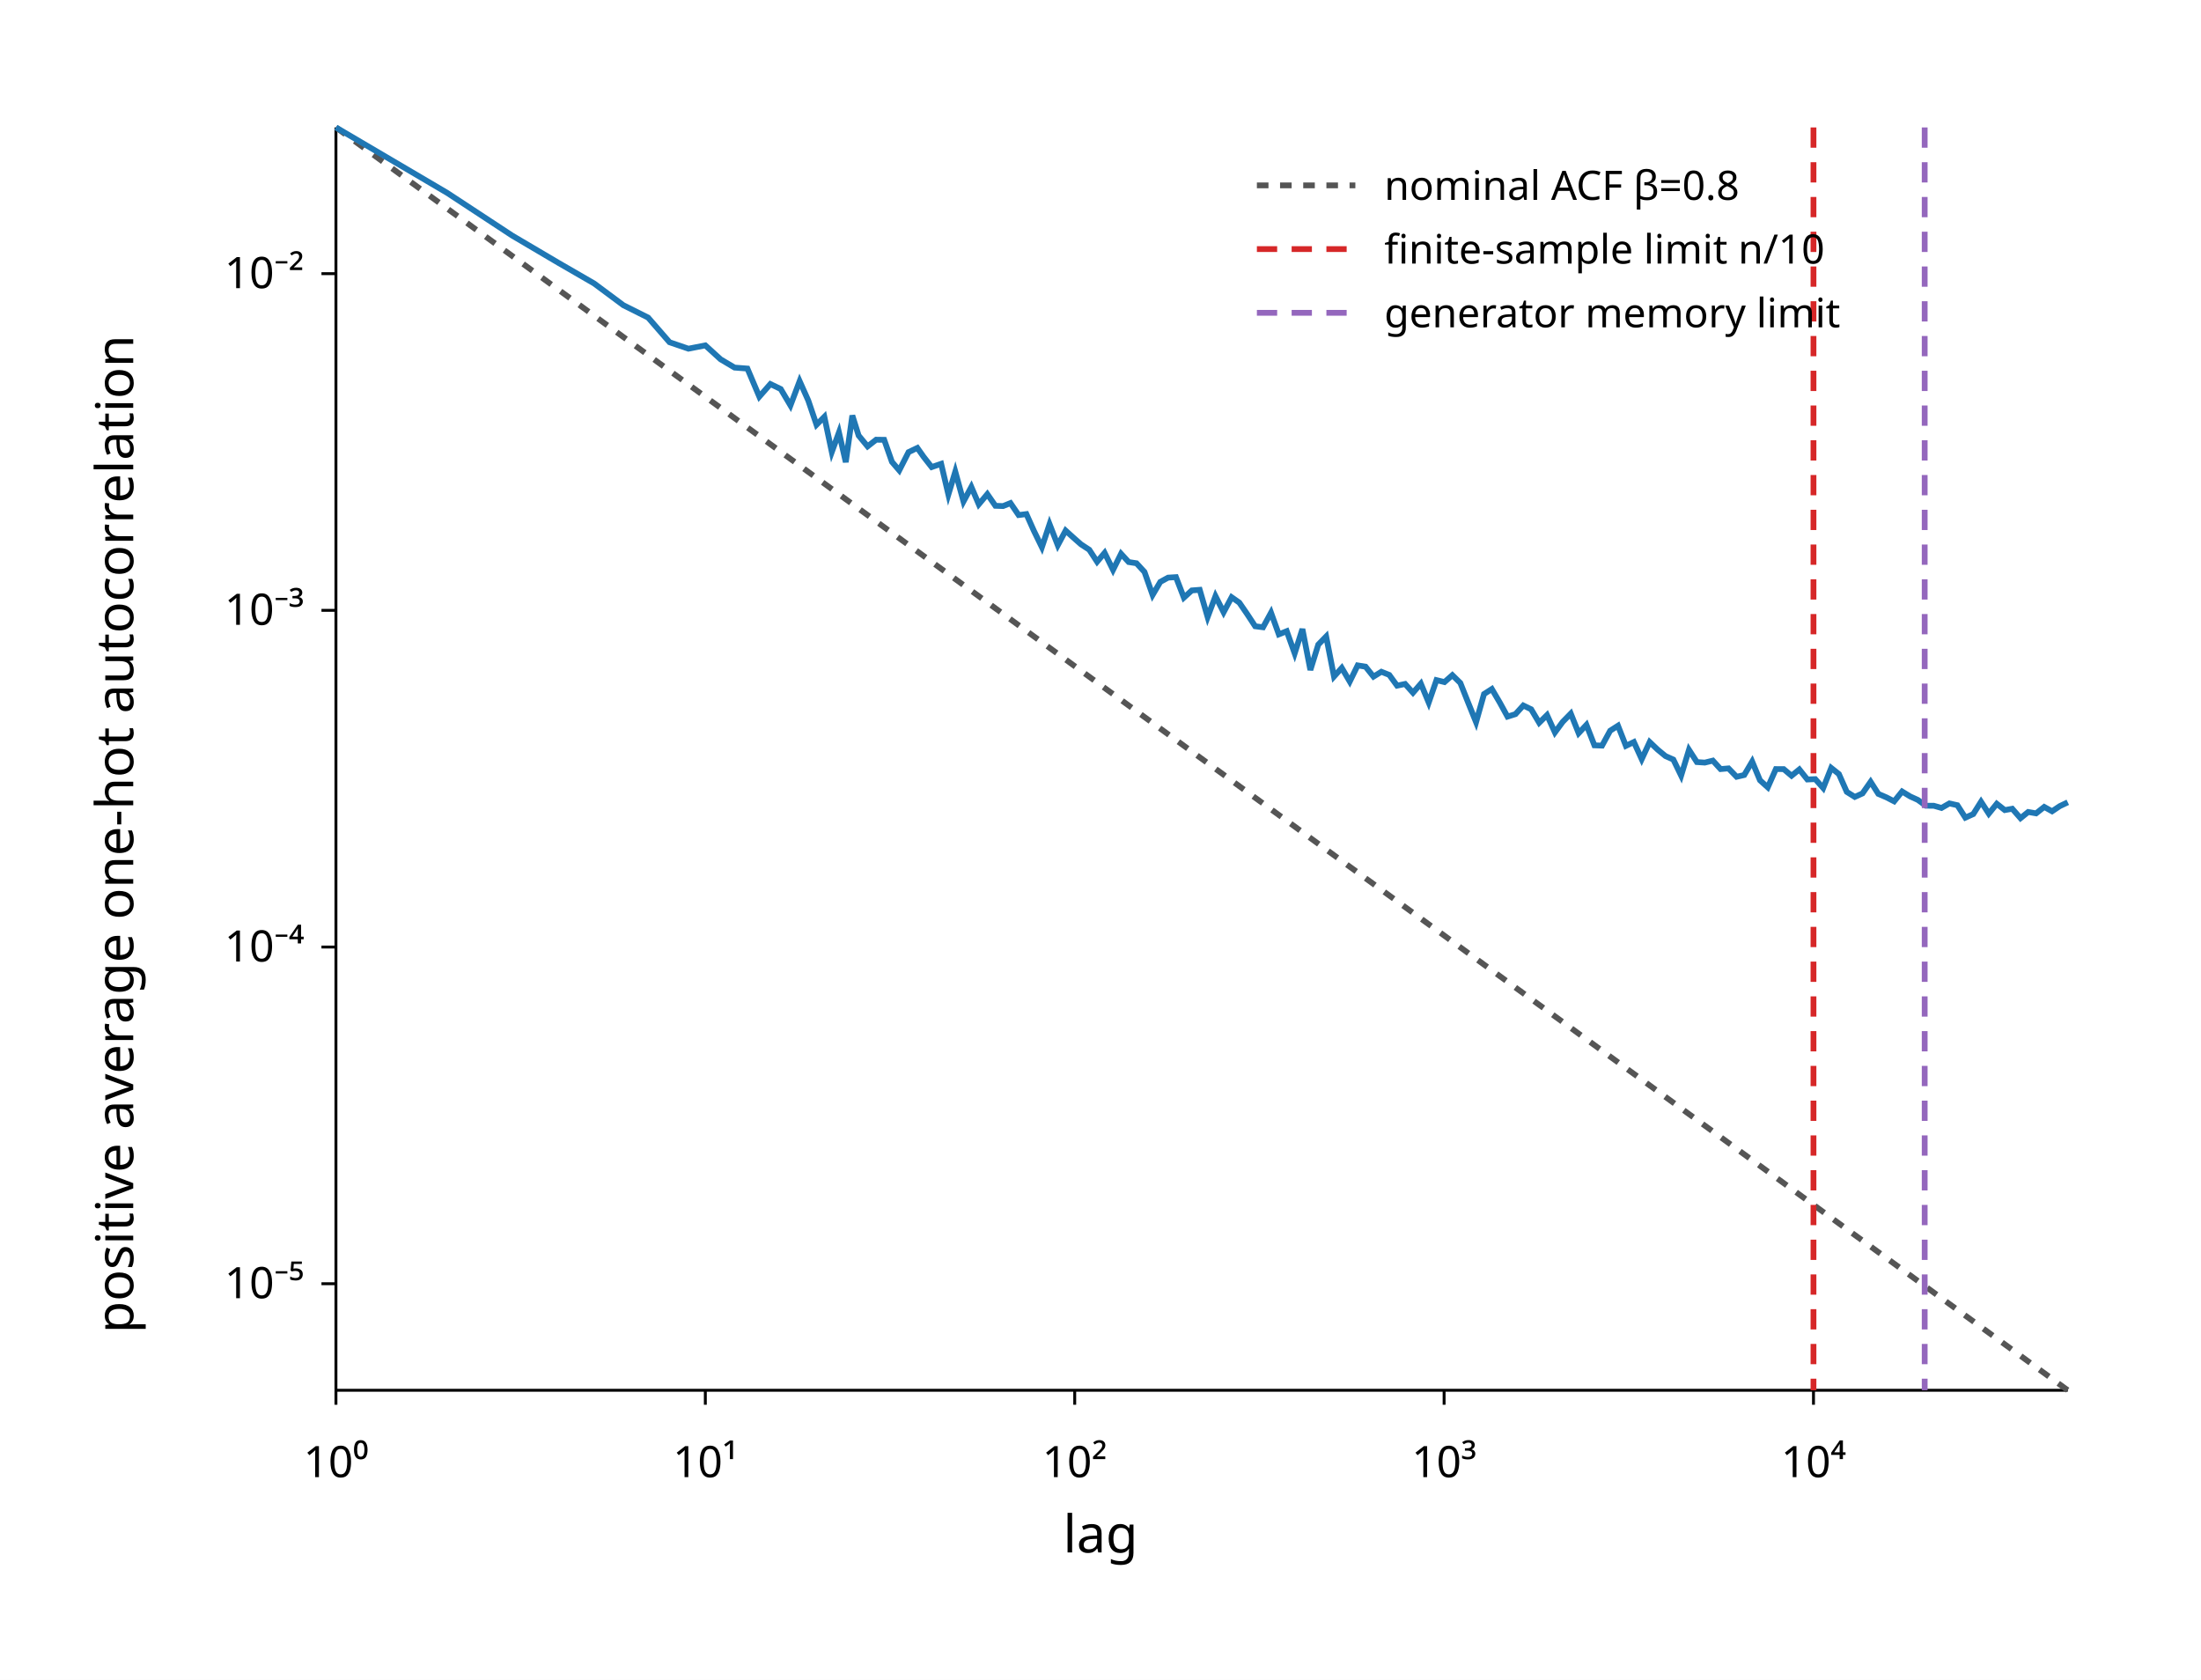
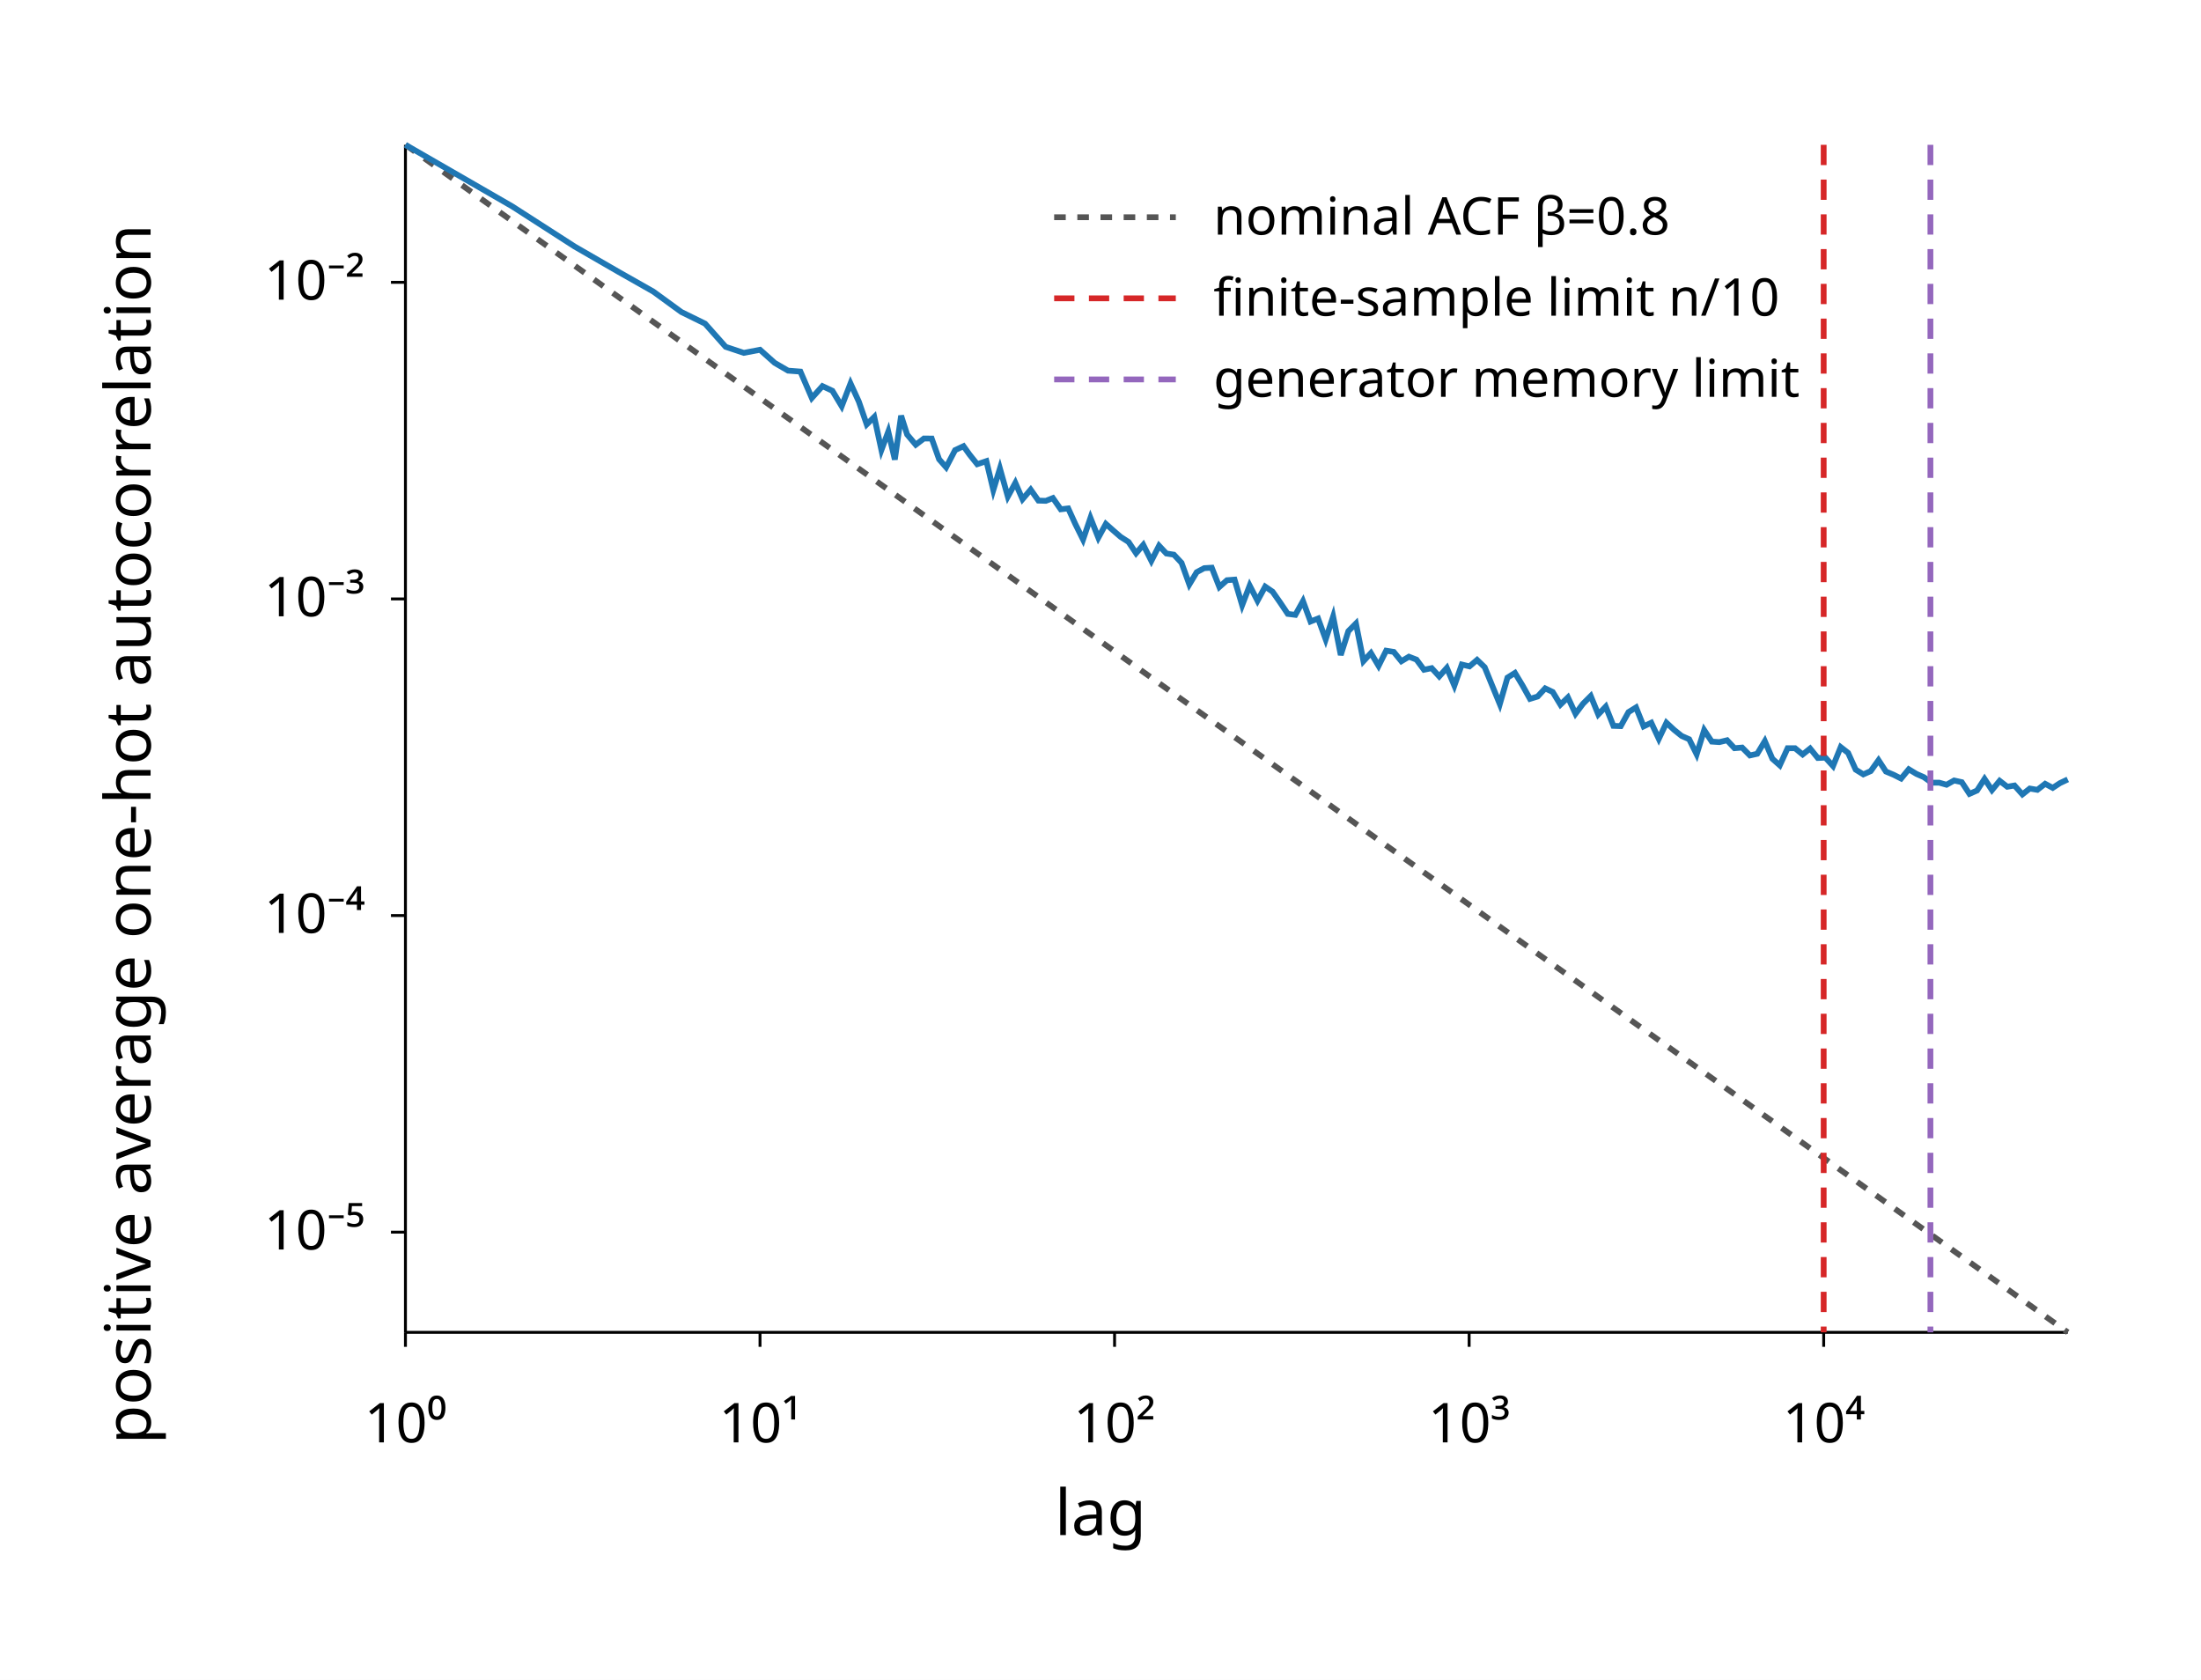
<svg xmlns="http://www.w3.org/2000/svg" width="760" height="580" viewBox="0 0 760 580">
  <rect width="100%" height="100%" fill="white" />
-   <line x1="116" y1="480" x2="714" y2="480" stroke="black" />
-   <line x1="116" y1="44" x2="116" y2="480" stroke="black" />
-   <line x1="116.0" y1="480" x2="116.0" y2="485" stroke="black" />
-   <text x="116.0" y="510" text-anchor="middle" font-family="sans-serif" font-size="15">10⁰</text>
-   <line x1="243.549" y1="480" x2="243.549" y2="485" stroke="black" />
-   <text x="243.549" y="510" text-anchor="middle" font-family="sans-serif" font-size="15">10¹</text>
-   <line x1="371.097" y1="480" x2="371.097" y2="485" stroke="black" />
-   <text x="371.097" y="510" text-anchor="middle" font-family="sans-serif" font-size="15">10²</text>
-   <line x1="498.646" y1="480" x2="498.646" y2="485" stroke="black" />
-   <text x="498.646" y="510" text-anchor="middle" font-family="sans-serif" font-size="15">10³</text>
-   <line x1="626.194" y1="480" x2="626.194" y2="485" stroke="black" />
-   <text x="626.194" y="510" text-anchor="middle" font-family="sans-serif" font-size="15">10⁴</text>
-   <line x1="111" y1="443.214" x2="116" y2="443.214" stroke="black" />
-   <text x="105" y="448.214" text-anchor="end" font-family="sans-serif" font-size="15">10⁻⁵</text>
-   <line x1="111" y1="326.97" x2="116" y2="326.97" stroke="black" />
-   <text x="105" y="331.97" text-anchor="end" font-family="sans-serif" font-size="15">10⁻⁴</text>
-   <line x1="111" y1="210.726" x2="116" y2="210.726" stroke="black" />
-   <text x="105" y="215.726" text-anchor="end" font-family="sans-serif" font-size="15">10⁻³</text>
-   <line x1="111" y1="94.482" x2="116" y2="94.482" stroke="black" />
-   <text x="105" y="99.482" text-anchor="end" font-family="sans-serif" font-size="15">10⁻²</text>
-   <polyline fill="none" stroke="#555555" stroke-width="2" stroke-dasharray="4 4" points="116.0,44.0 154.4,71.99 176.86,88.37 192.79,99.99 205.15,109.0 215.25,116.36 223.79,122.59 231.19,127.98 237.71,132.74 243.55,137.0 248.83,140.84 253.65,144.36 258.08,147.59 262.19,150.58 266.01,153.37 269.58,155.98 272.94,158.43 276.11,160.73 279.1,162.92 281.94,164.99 284.65,166.96 287.22,168.84 289.69,170.63 292.04,172.35 294.31,174.0 296.48,175.59 299.58,177.84 302.53,180.0 305.31,182.03 307.98,183.97 310.51,185.82 313.72,188.16 316.76,190.37 318.94,191.96 321.7,193.97 324.98,196.37 327.47,198.18 329.86,199.92 332.69,201.99 335.4,203.96 337.97,205.84 340.92,207.99 343.71,210.02 346.37,211.96 348.91,213.81 351.73,215.87 354.41,217.83 356.97,219.69 359.76,221.72 362.41,223.66 365.25,225.73 367.96,227.7 370.53,229.58 373.26,231.57 376.12,233.65 378.83,235.63 381.42,237.52 384.33,239.64 387.1,241.66 389.73,243.58 392.43,245.55 395.19,247.56 397.99,249.59 400.65,251.54 403.34,253.5 406.06,255.48 408.79,257.47 411.53,259.47 414.26,261.46 416.99,263.45 419.7,265.43 422.51,267.47 425.28,269.5 427.93,271.43 430.64,273.4 433.41,275.42 436.13,277.4 438.88,279.41 441.58,281.38 444.31,283.37 447.05,285.36 449.72,287.32 452.47,289.32 455.2,291.31 457.92,293.3 460.63,295.27 463.31,297.23 466.07,299.24 468.8,301.22 471.53,303.22 474.26,305.21 476.99,307.2 479.71,309.18 482.41,311.15 485.18,313.17 487.9,315.15 490.62,317.13 493.33,319.11 496.01,321.06 498.78,323.08 501.5,325.07 504.25,327.07 506.99,329.07 509.68,331.03 512.43,333.04 515.13,335.0 517.85,336.99 520.54,338.95 523.29,340.95 526.0,342.93 528.71,344.91 531.48,346.93 534.18,348.89 536.91,350.89 539.6,352.85 542.39,354.88 545.1,356.86 547.79,358.82 550.55,360.83 553.19,362.75 555.98,364.79 558.69,366.76 561.42,368.76 564.17,370.76 566.88,372.73 569.63,374.74 572.37,376.74 575.09,378.72 577.8,380.7 580.49,382.66 583.2,384.64 585.93,386.63 588.67,388.62 591.44,390.64 594.11,392.59 596.85,394.59 599.65,396.63 602.28,398.55 605.02,400.54 607.72,402.51 610.41,404.47 613.21,406.51 615.9,408.47 618.62,410.46 621.31,412.42 624.07,414.44 626.81,416.43 629.55,418.43 632.31,420.44 634.97,422.38 637.69,424.37 640.45,426.38 643.11,428.31 645.92,430.36 648.59,432.31 651.35,434.32 654.05,436.29 656.79,438.29 659.57,440.31 662.22,442.25 665.0,444.27 667.73,446.26 670.39,448.2 673.11,450.19 675.87,452.2 678.63,454.21 681.36,456.2 684.05,458.17 686.72,460.11 689.48,462.13 692.24,464.13 694.83,466.02 697.68,468.1 700.33,470.03 703.06,472.03 705.86,474.06 708.58,476.05 711.2,477.96 714.0,480.0" />
-   <line x1="434" y1="64" x2="468" y2="64" stroke="#555555" stroke-width="2" stroke-dasharray="4 4" />
-   <text x="478" y="69" font-family="sans-serif" font-size="14">nominal ACF β=0.8</text>
-   <polyline fill="none" stroke="#1f77b4" stroke-width="2" points="116.0,44.0 154.4,66.59 176.86,81.34 192.79,90.73 205.15,97.87 215.25,105.38 223.79,109.65 231.19,118.16 237.71,120.39 243.55,119.24 248.83,124.06 253.65,126.91 258.08,127.25 262.19,136.95 266.01,132.59 269.58,134.31 272.94,139.98 276.11,131.6 279.1,138.29 281.94,146.65 284.65,143.9 287.22,156.06 289.69,149.29 292.04,159.57 294.31,143.45 296.48,150.36 299.58,154.12 302.53,151.81 305.31,151.85 307.98,159.45 310.51,162.4 313.72,156.1 316.76,154.65 318.94,157.74 321.7,161.26 324.98,160.14 327.47,170.74 329.86,162.83 332.69,173.15 335.4,168.11 337.97,174.12 340.92,170.6 343.71,174.63 346.37,174.72 348.91,173.69 351.73,177.83 354.41,177.49 356.97,183.21 359.76,188.93 362.41,180.96 365.25,188.25 367.96,183.19 370.53,185.52 373.26,187.93 376.12,189.8 378.83,193.95 381.42,190.87 384.33,196.76 387.1,191.19 389.73,194.05 392.43,194.47 395.19,197.47 397.99,205.42 400.65,200.9 403.34,199.43 406.06,199.26 408.79,206.34 411.53,203.85 414.26,203.64 416.99,213.04 419.7,205.81 422.51,211.39 425.28,206.2 427.93,208.06 430.64,212.0 433.41,216.22 436.13,216.57 438.88,211.53 441.58,219.02 444.31,217.92 447.05,225.59 449.72,217.18 452.47,231.32 455.2,222.55 457.92,219.75 460.63,233.58 463.31,230.6 466.07,235.31 468.8,229.73 471.53,230.18 474.26,233.61 476.99,231.93 479.71,233.02 482.41,236.73 485.18,236.14 487.9,239.18 490.62,236.04 493.33,242.57 496.01,234.81 498.78,235.49 501.5,233.1 504.25,235.8 506.99,242.68 509.68,249.34 512.43,239.62 515.13,237.89 517.85,242.52 520.54,247.42 523.29,246.56 526.0,243.57 528.71,244.89 531.48,249.55 534.18,246.88 536.91,252.88 539.6,249.22 542.39,246.37 545.1,253.14 547.79,250.26 550.55,257.33 553.19,257.43 555.98,252.29 558.69,250.56 561.42,257.52 564.17,256.19 566.88,262.11 569.63,256.19 572.37,258.8 575.09,261.04 577.8,262.24 580.49,267.79 583.2,258.87 585.93,263.11 588.67,263.29 591.44,262.61 594.11,265.53 596.85,265.29 599.65,268.19 602.28,267.58 605.02,262.93 607.72,269.4 610.41,271.83 613.21,265.53 615.9,265.54 618.62,267.83 621.31,265.65 624.07,269.12 626.81,269.0 629.55,272.08 632.31,265.13 634.97,267.25 637.69,273.4 640.45,275.14 643.11,273.94 645.92,269.92 648.59,274.1 651.35,275.28 654.05,276.67 656.79,273.27 659.57,274.97 662.22,276.17 665.0,278.18 667.73,278.19 670.39,278.95 673.11,277.39 675.87,278.0 678.63,282.3 681.36,281.07 684.05,276.8 686.72,280.92 689.48,277.51 692.24,279.69 694.83,279.23 697.68,282.49 700.33,280.34 703.06,280.82 705.86,278.6 708.58,280.1 711.2,278.34 714.0,277.0" />
-   <line x1="626.19" y1="44" x2="626.19" y2="480" stroke="#d62728" stroke-width="2" stroke-dasharray="7 5" />
-   <line x1="434" y1="86" x2="468" y2="86" stroke="#d62728" stroke-width="2" stroke-dasharray="7 5" />
-   <text x="478" y="91" font-family="sans-serif" font-size="14">finite-sample limit n/10</text>
-   <line x1="664.59" y1="44" x2="664.59" y2="480" stroke="#9467bd" stroke-width="2" stroke-dasharray="7 5" />
-   <line x1="434" y1="108" x2="468" y2="108" stroke="#9467bd" stroke-width="2" stroke-dasharray="7 5" />
-   <text x="478" y="113" font-family="sans-serif" font-size="14">generator memory limit</text>
-   <text x="380.0" y="536" text-anchor="middle" font-family="sans-serif" font-size="18">lag</text>
-   <text x="46" y="288.0" transform="rotate(-90 46 288.0)" text-anchor="middle" font-family="sans-serif" font-size="18">positive average one-hot autocorrelation</text>
+   <line x1="140" y1="460" x2="714" y2="460" stroke="black" />
+   <line x1="140" y1="50" x2="140" y2="460" stroke="black" />
+   <line x1="140.0" y1="460" x2="140.0" y2="465" stroke="black" />
+   <text x="140.0" y="498" text-anchor="middle" font-family="sans-serif" font-size="19">10⁰</text>
+   <line x1="262.43" y1="460" x2="262.43" y2="465" stroke="black" />
+   <text x="262.43" y="498" text-anchor="middle" font-family="sans-serif" font-size="19">10¹</text>
+   <line x1="384.859" y1="460" x2="384.859" y2="465" stroke="black" />
+   <text x="384.859" y="498" text-anchor="middle" font-family="sans-serif" font-size="19">10²</text>
+   <line x1="507.289" y1="460" x2="507.289" y2="465" stroke="black" />
+   <text x="507.289" y="498" text-anchor="middle" font-family="sans-serif" font-size="19">10³</text>
+   <line x1="629.718" y1="460" x2="629.718" y2="465" stroke="black" />
+   <text x="629.718" y="498" text-anchor="middle" font-family="sans-serif" font-size="19">10⁴</text>
+   <line x1="135" y1="425.408" x2="140" y2="425.408" stroke="black" />
+   <text x="126" y="431.408" text-anchor="end" font-family="sans-serif" font-size="19">10⁻⁵</text>
+   <line x1="135" y1="316.096" x2="140" y2="316.096" stroke="black" />
+   <text x="126" y="322.096" text-anchor="end" font-family="sans-serif" font-size="19">10⁻⁴</text>
+   <line x1="135" y1="206.784" x2="140" y2="206.784" stroke="black" />
+   <text x="126" y="212.784" text-anchor="end" font-family="sans-serif" font-size="19">10⁻³</text>
+   <line x1="135" y1="97.472" x2="140" y2="97.472" stroke="black" />
+   <text x="126" y="103.472" text-anchor="end" font-family="sans-serif" font-size="19">10⁻²</text>
+   <polyline fill="none" stroke="#555555" stroke-width="2" stroke-dasharray="4 4" points="140.0,50.0 176.85,76.32 198.41,91.72 213.71,102.65 225.57,111.12 235.27,118.05 243.46,123.9 250.56,128.97 256.83,133.45 262.43,137.45 267.5,141.07 272.12,144.37 276.38,147.41 280.32,150.23 283.99,152.85 287.42,155.3 290.64,157.6 293.68,159.77 296.56,161.83 299.28,163.77 301.88,165.63 304.35,167.39 306.72,169.08 308.98,170.7 311.15,172.25 313.23,173.74 316.21,175.86 319.04,177.89 321.72,179.8 324.27,181.62 326.7,183.36 329.79,185.56 332.7,187.65 334.79,189.14 337.44,191.03 340.6,193.28 342.99,194.99 345.27,196.62 348.0,198.57 350.6,200.43 353.07,202.19 355.89,204.21 358.57,206.12 361.13,207.95 363.56,209.69 366.27,211.62 368.85,213.46 371.3,215.21 373.98,217.13 376.53,218.95 379.25,220.89 381.85,222.75 384.32,224.51 386.94,226.39 389.68,228.34 392.29,230.2 394.77,231.98 397.56,233.97 400.22,235.87 402.74,237.67 405.34,239.53 407.98,241.42 410.67,243.33 413.22,245.16 415.81,247.01 418.42,248.87 421.04,250.74 423.67,252.62 426.29,254.49 428.91,256.36 431.51,258.22 434.21,260.15 436.87,262.05 439.41,263.86 442.01,265.72 444.67,267.62 447.28,269.48 449.92,271.37 452.52,273.23 455.13,275.09 457.76,276.97 460.33,278.81 462.96,280.69 465.59,282.56 468.2,284.43 470.8,286.29 473.38,288.13 476.02,290.02 478.64,291.89 481.26,293.76 483.89,295.63 486.5,297.5 489.11,299.36 491.7,301.22 494.36,303.12 496.97,304.98 499.59,306.85 502.19,308.71 504.75,310.54 507.41,312.44 510.03,314.31 512.66,316.19 515.3,318.07 517.88,319.92 520.52,321.8 523.11,323.65 525.73,325.52 528.3,327.36 530.94,329.25 533.54,331.1 536.15,332.96 538.81,334.86 541.4,336.71 544.02,338.59 546.6,340.43 549.28,342.34 551.88,344.2 554.46,346.05 557.11,347.94 559.64,349.74 562.32,351.66 564.92,353.52 567.54,355.39 570.18,357.27 572.78,359.13 575.42,361.02 578.06,362.9 580.67,364.76 583.27,366.62 585.85,368.46 588.45,370.32 591.07,372.19 593.7,374.07 596.36,375.97 598.92,377.8 601.55,379.68 604.24,381.6 606.77,383.41 609.39,385.28 611.99,387.13 614.56,388.97 617.26,390.9 619.83,392.74 622.45,394.61 625.03,396.45 627.68,398.35 630.31,400.22 632.94,402.1 635.59,403.99 638.15,405.82 640.76,407.68 643.4,409.57 645.95,411.4 648.65,413.32 651.21,415.15 653.86,417.04 656.45,418.89 659.09,420.78 661.75,422.68 664.3,424.5 666.97,426.41 669.59,428.28 672.14,430.1 674.75,431.97 677.4,433.86 680.05,435.75 682.67,437.62 685.26,439.47 687.82,441.3 690.47,443.19 693.11,445.08 695.6,446.86 698.33,448.81 700.88,450.63 703.5,452.5 706.18,454.42 708.8,456.28 711.31,458.08 714.0,460.0" />
+   <line x1="364" y1="75" x2="406" y2="75" stroke="#555555" stroke-width="2" stroke-dasharray="4 4" />
+   <text x="419" y="81" font-family="sans-serif" font-size="18">nominal ACF β=0.8</text>
+   <polyline fill="none" stroke="#1f77b4" stroke-width="2" points="140.0,50.0 176.85,71.24 198.41,85.11 213.71,93.94 225.57,100.66 235.27,107.72 243.46,111.74 250.56,119.74 256.83,121.83 262.43,120.76 267.5,125.29 272.12,127.97 276.38,128.29 280.32,137.41 283.99,133.31 287.42,134.92 290.64,140.26 293.68,132.38 296.56,138.67 299.28,146.53 301.88,143.95 304.35,155.37 306.72,149.01 308.98,158.67 311.15,143.52 313.23,150.02 316.21,153.55 319.04,151.39 321.72,151.42 324.27,158.57 326.7,161.34 329.79,155.41 332.7,154.05 334.79,156.96 337.44,160.27 340.6,159.21 342.99,169.19 345.27,161.75 348.0,171.45 350.6,166.71 353.07,172.36 355.89,169.05 358.57,172.84 361.13,172.92 363.56,171.96 366.27,175.84 368.85,175.53 371.3,180.91 373.98,186.29 376.53,178.8 379.25,185.65 381.85,180.89 384.32,183.08 386.94,185.35 389.68,187.11 392.29,191.01 394.77,188.11 397.56,193.65 400.22,188.41 402.74,191.1 405.34,191.5 407.98,194.32 410.67,201.79 413.22,197.54 415.81,196.16 418.42,196.0 421.04,202.66 423.67,200.32 426.29,200.12 428.91,208.96 431.51,202.17 434.21,207.41 436.87,202.53 439.41,204.27 442.01,207.99 444.67,211.95 447.28,212.28 449.92,207.54 452.52,214.58 455.13,213.55 457.76,220.76 460.33,212.86 462.96,226.15 465.59,217.9 468.2,215.27 470.8,228.27 473.38,225.47 476.02,229.9 478.64,224.65 481.26,225.07 483.89,228.3 486.5,226.73 489.11,227.74 491.7,231.24 494.36,230.68 496.97,233.54 499.59,230.59 502.19,236.73 504.75,229.43 507.41,230.07 510.03,227.83 512.66,230.36 515.3,236.83 517.88,243.1 520.52,233.96 523.11,232.33 525.73,236.68 528.3,241.29 530.94,240.48 533.54,237.66 536.15,238.91 538.81,243.29 541.4,240.78 544.02,246.43 546.6,242.98 549.28,240.3 551.88,246.67 554.46,243.96 557.11,250.61 559.64,250.7 562.32,245.86 564.92,244.25 567.54,250.79 570.18,249.53 572.78,255.1 575.42,249.53 578.06,251.99 580.67,254.09 583.27,255.23 585.85,260.44 588.45,252.06 591.07,256.04 593.7,256.22 596.36,255.58 598.92,258.32 601.55,258.1 604.24,260.82 606.77,260.25 609.39,255.88 611.99,261.96 614.56,264.24 617.26,258.32 619.83,258.33 622.45,260.49 625.03,258.43 627.68,261.7 630.31,261.58 632.94,264.48 635.59,257.94 638.15,259.94 640.76,265.72 643.4,267.36 645.95,266.23 648.65,262.45 651.21,266.38 653.86,267.49 656.45,268.8 659.09,265.59 661.75,267.2 664.3,268.32 666.97,270.22 669.59,270.22 672.14,270.94 674.75,269.47 677.4,270.05 680.05,274.09 682.67,272.93 685.26,268.92 687.82,272.79 690.47,269.58 693.11,271.63 695.6,271.2 698.33,274.27 700.88,272.25 703.5,272.7 706.18,270.61 708.8,272.02 711.31,270.37 714.0,269.1" />
+   <line x1="629.71" y1="50" x2="629.71" y2="460" stroke="#d62728" stroke-width="2" stroke-dasharray="7 5" />
+   <line x1="364" y1="103" x2="406" y2="103" stroke="#d62728" stroke-width="2" stroke-dasharray="7 5" />
+   <text x="419" y="109" font-family="sans-serif" font-size="18">finite-sample limit n/10</text>
+   <line x1="666.57" y1="50" x2="666.57" y2="460" stroke="#9467bd" stroke-width="2" stroke-dasharray="7 5" />
+   <line x1="364" y1="131" x2="406" y2="131" stroke="#9467bd" stroke-width="2" stroke-dasharray="7 5" />
+   <text x="419" y="137" font-family="sans-serif" font-size="18">generator memory limit</text>
+   <text x="380.0" y="530" text-anchor="middle" font-family="sans-serif" font-size="22">lag</text>
+   <text x="52" y="288.0" transform="rotate(-90 52 288.0)" text-anchor="middle" font-family="sans-serif" font-size="22">positive average one-hot autocorrelation</text>
</svg>
